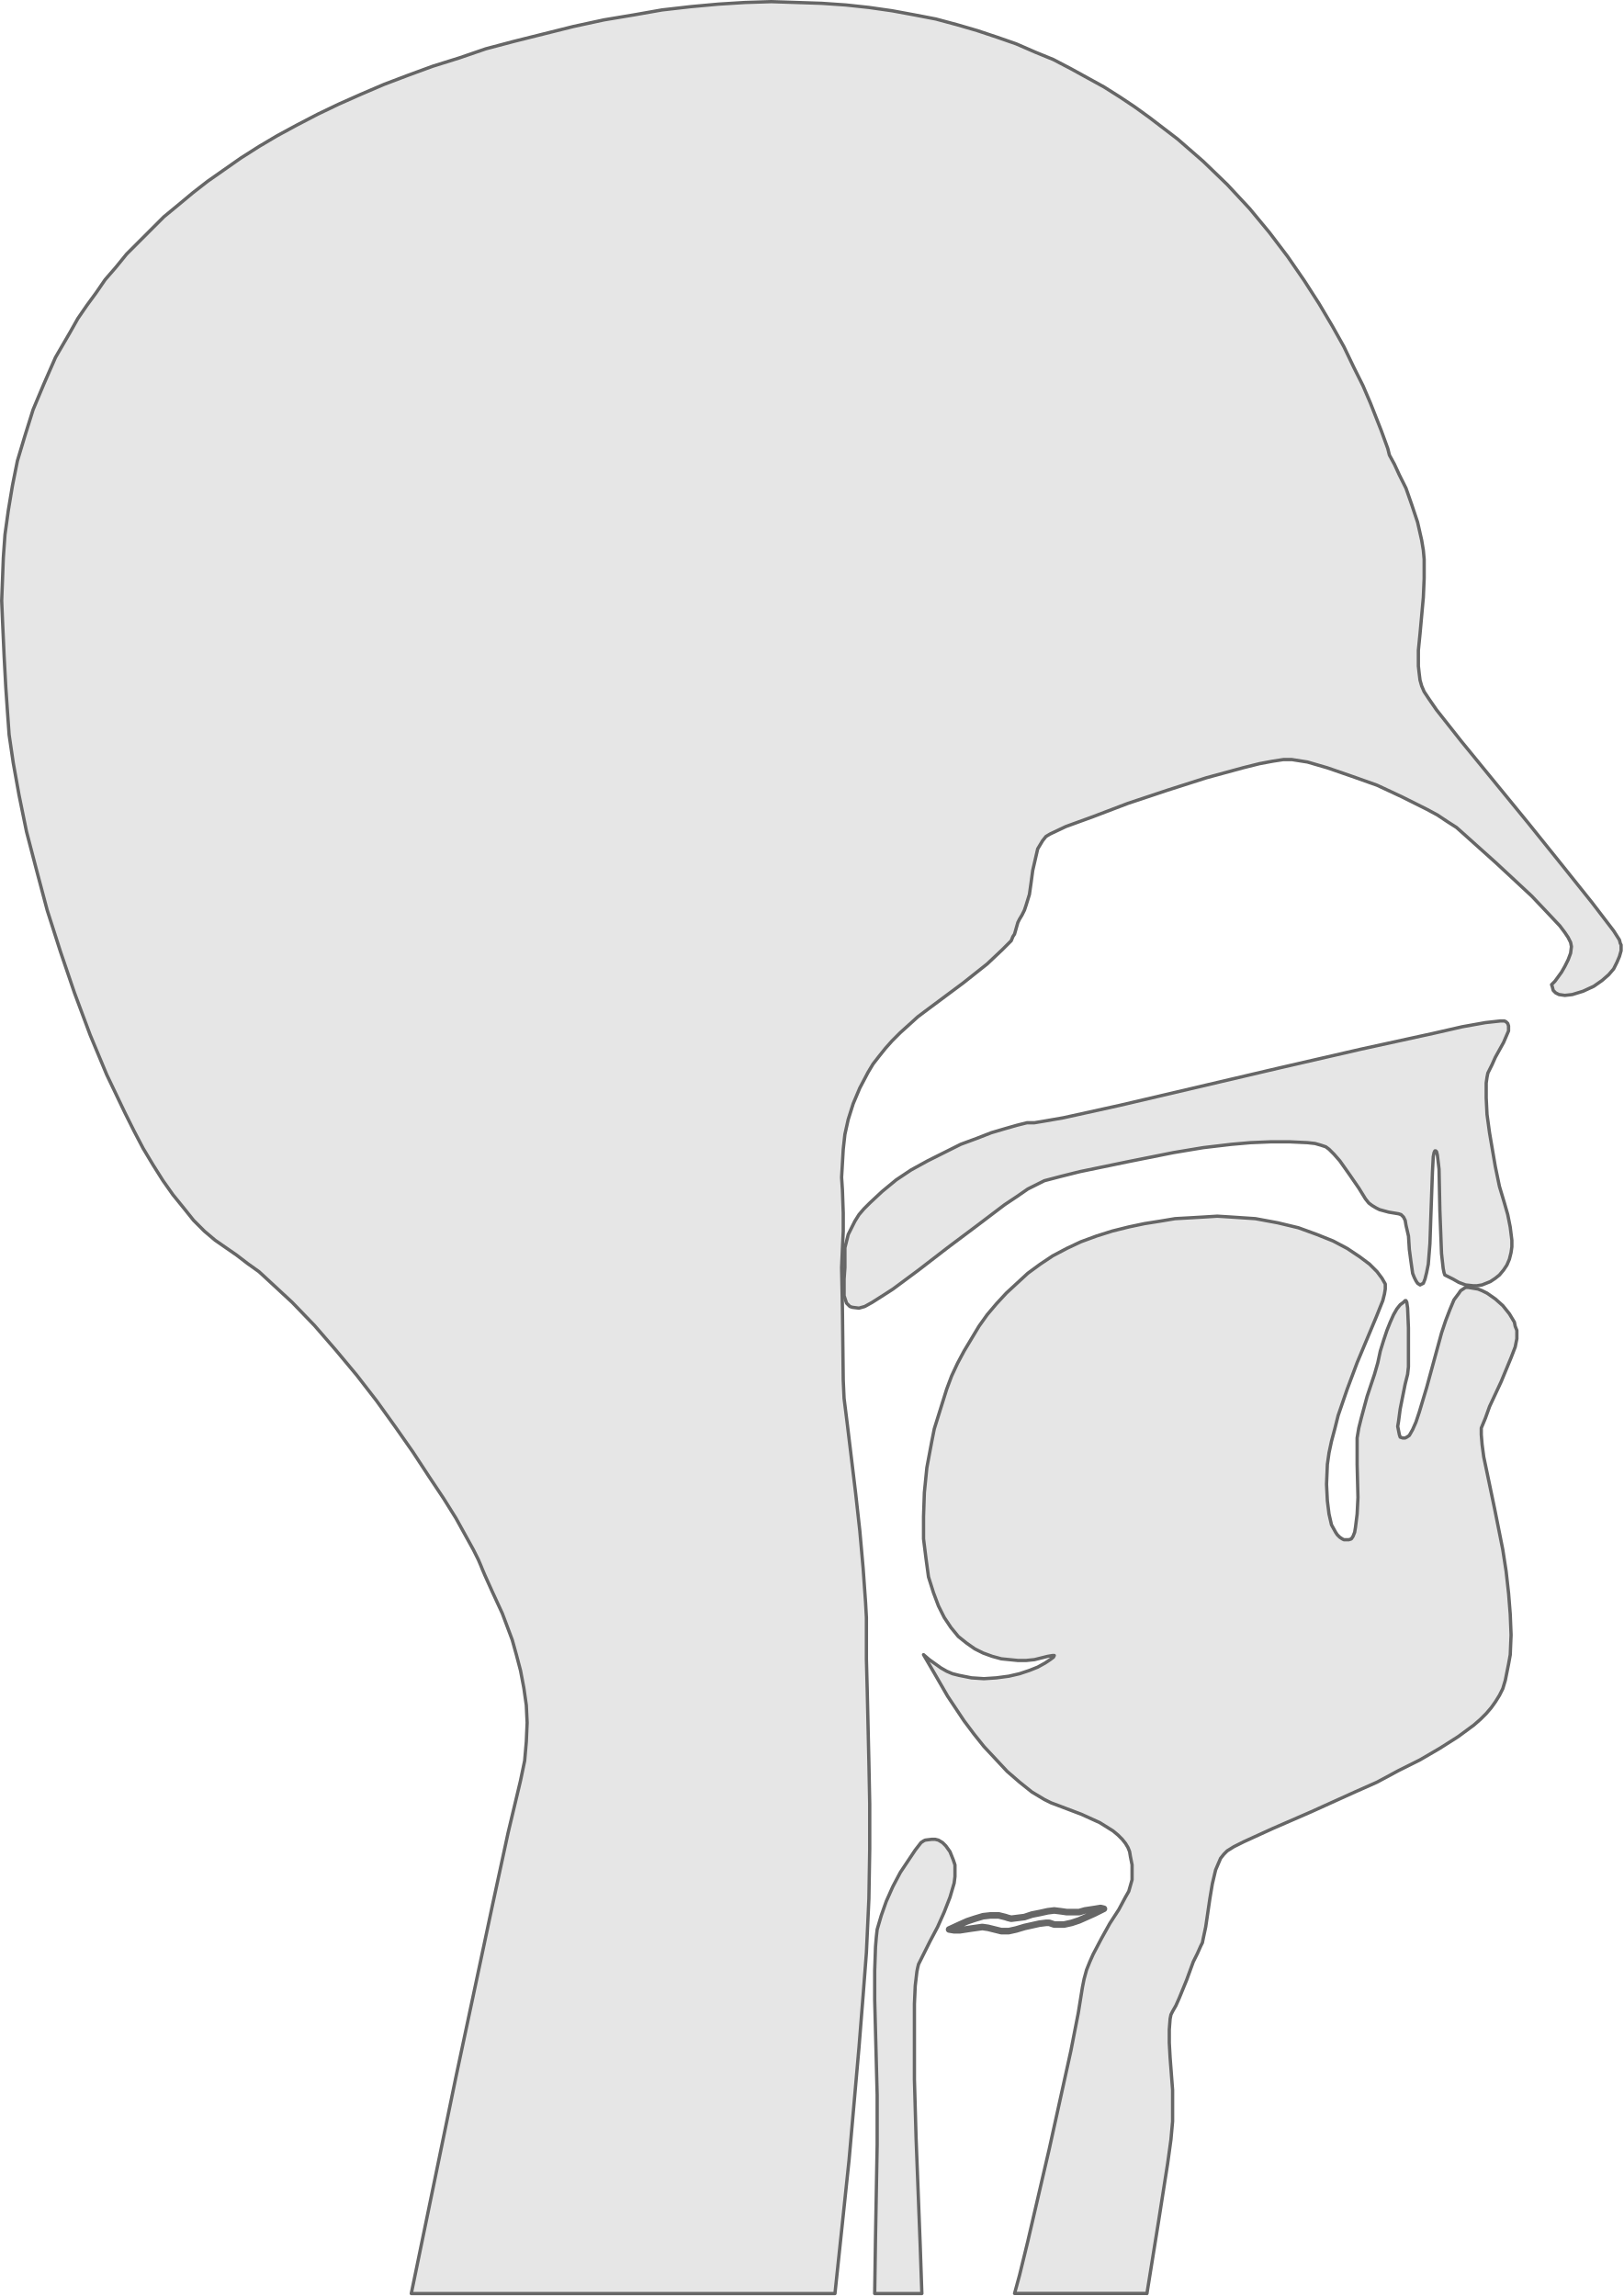
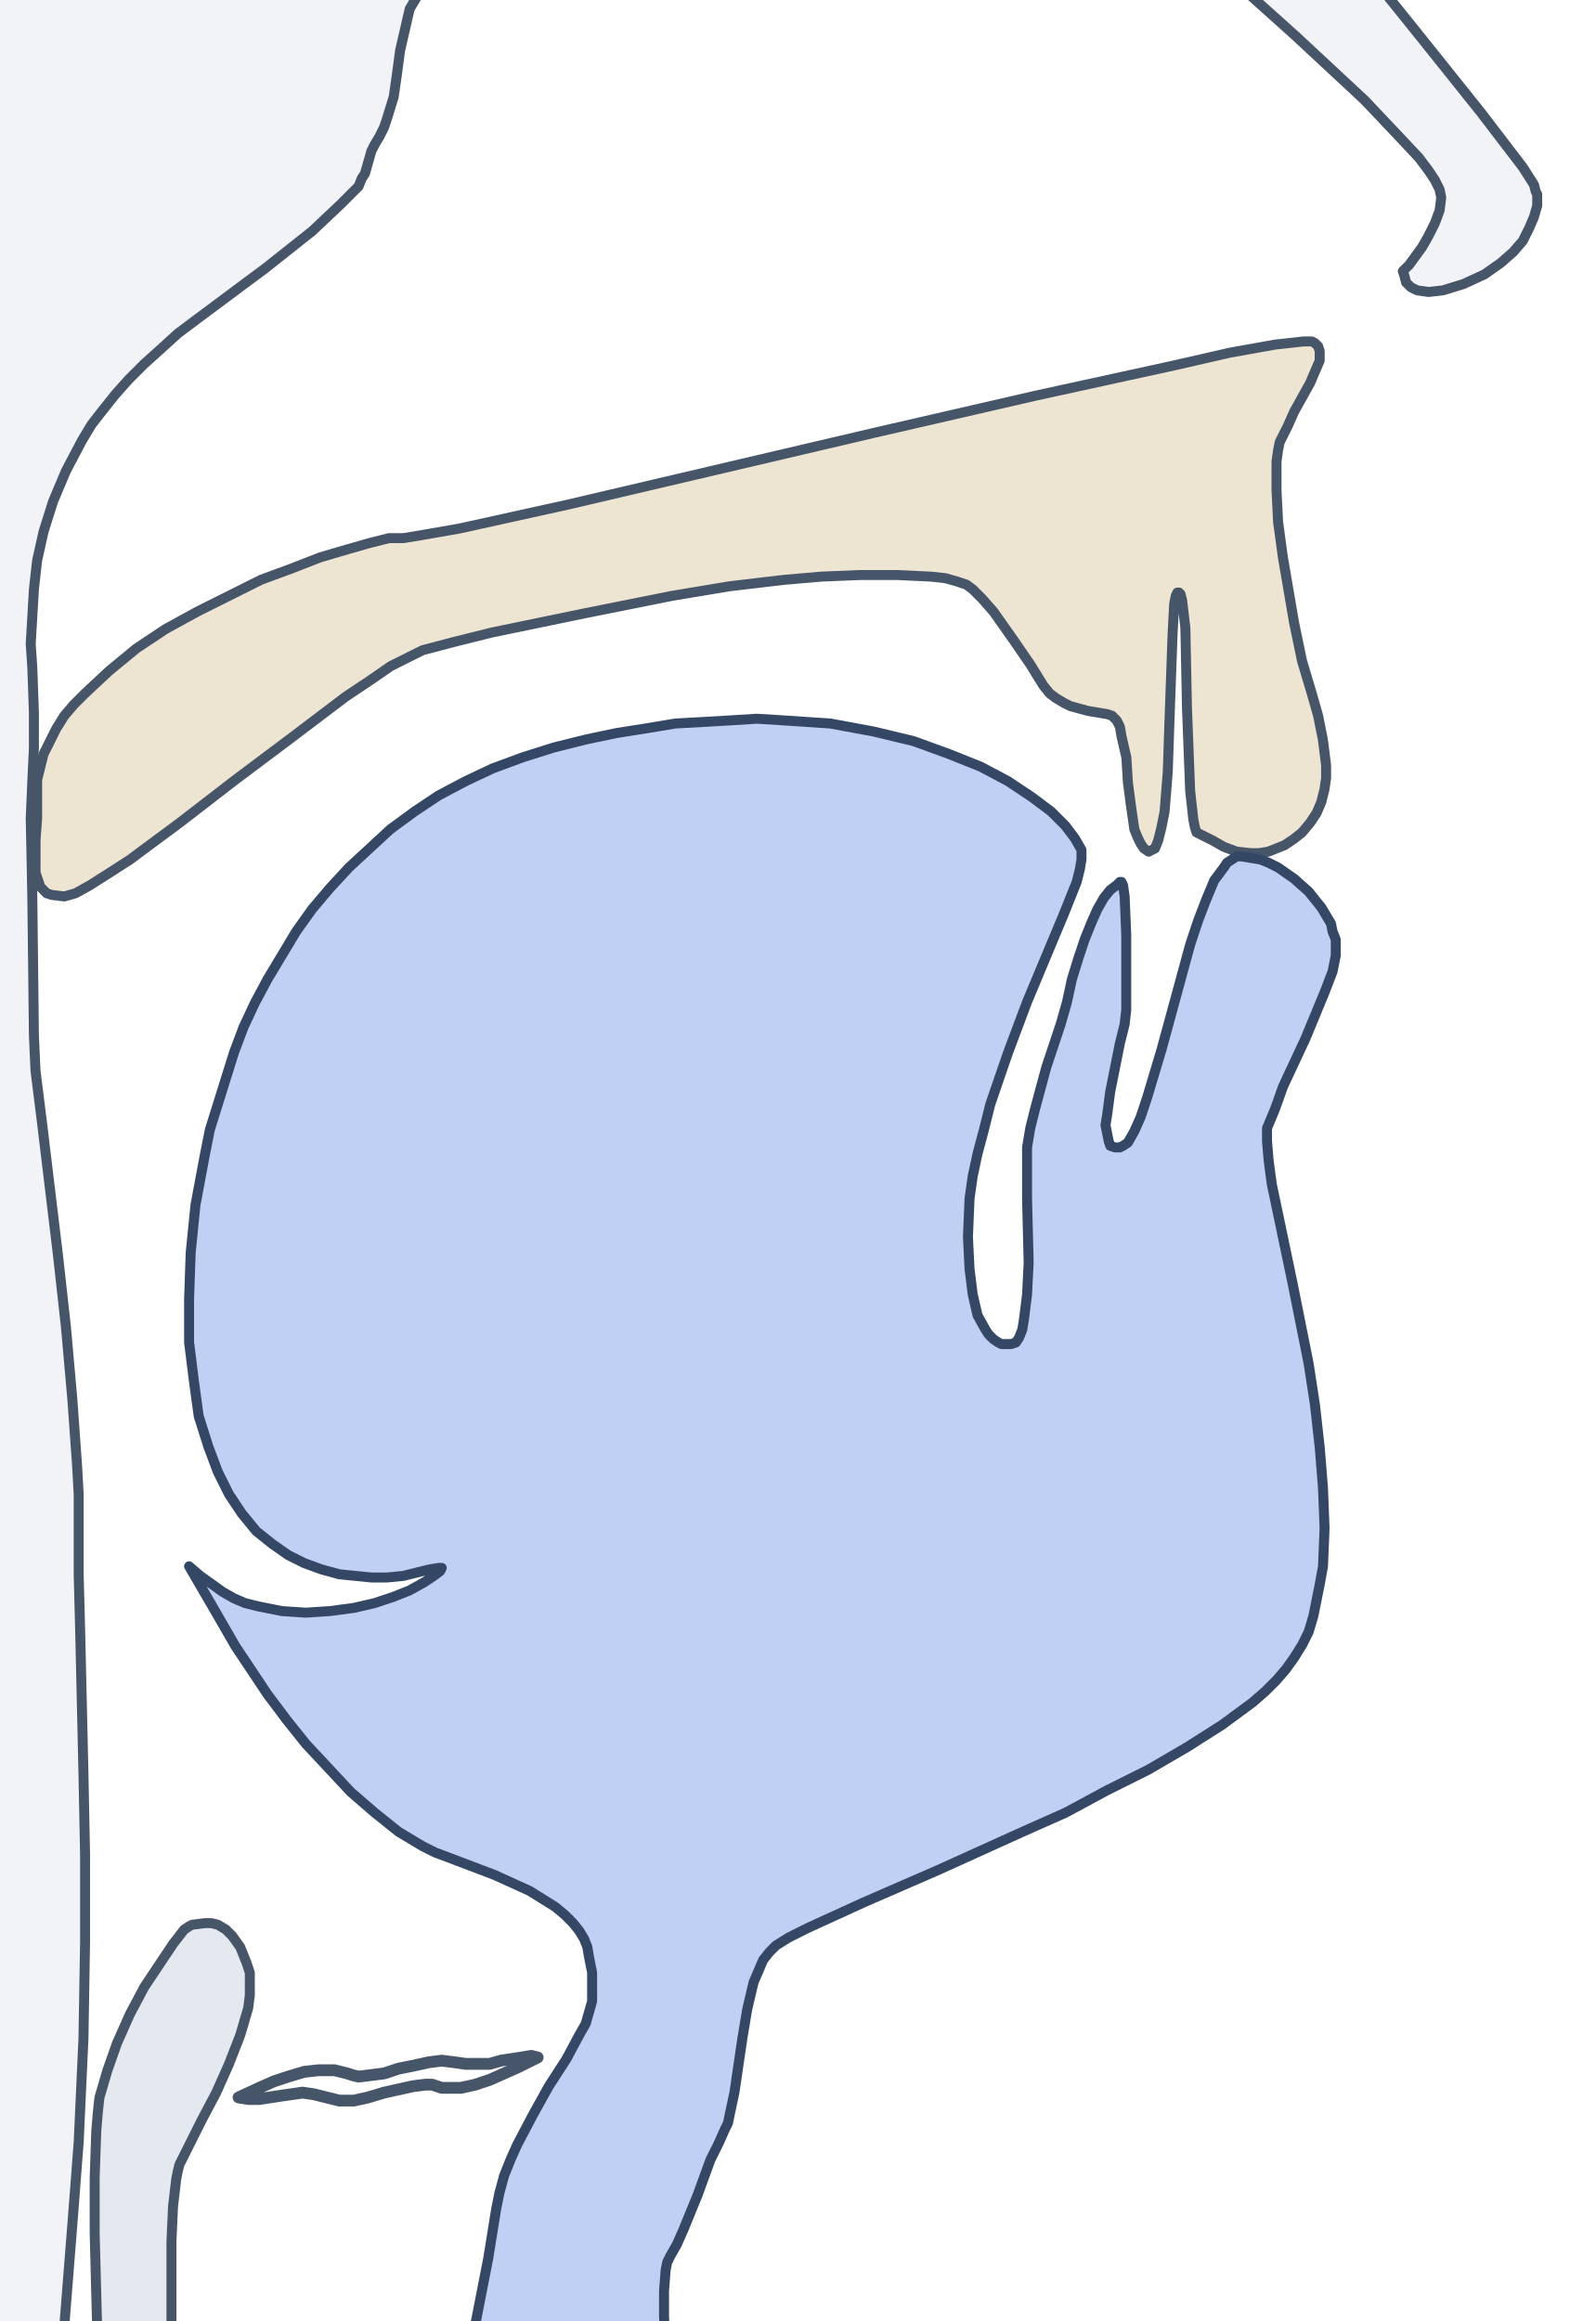
- <svg xmlns="http://www.w3.org/2000/svg" viewBox="0 0 173.038 244.74" id="svg2" height="244.74mm" width="173.038mm" version="1.0">
+ <svg xmlns="http://www.w3.org/2000/svg" viewBox="88 90 88 128" id="svg2" height="640" width="440" version="1.0">
  <defs id="defs4">
    <pattern y="0" x="0" height="6" width="6" patternUnits="userSpaceOnUse" id="WMFhbasepattern" />
  </defs>
-   <path id="path7" d="m 98.249,244.475 0,0 -0.176,-5.115 -0.441,-11.465 -0.177,-6.262 0,-5.644 0,-2.381 0.088,-1.94 0.176,-1.499 0.088,-0.441 0.088,-0.353 0,0 1.235,-2.469 0.794,-1.499 0.706,-1.587 0.618,-1.588 0.441,-1.499 0.088,-0.706 0,-0.618 0,-0.617 -0.176,-0.529 0,0 -0.353,-0.882 -0.441,-0.617 -0.353,-0.353 -0.441,-0.265 -0.353,-0.088 -0.353,0 -0.706,0.088 0,0 -0.176,0.088 -0.265,0.177 -0.617,0.794 -0.706,1.058 -0.882,1.323 -0.794,1.499 -0.706,1.587 -0.529,1.499 -0.441,1.499 0,0 -0.088,0.794 -0.088,1.058 -0.088,2.558 0,3.087 0.088,3.352 0.176,6.791 0,2.91 0,2.381 0,0 -0.176,9.878 -0.088,5.997 5.027,0 z" style="fill:#e6e6e6;fill-opacity:1;fill-rule:nonzero;stroke:#666666;stroke-width:0.353px;stroke-linecap:round;stroke-linejoin:round;stroke-miterlimit:4;stroke-dasharray:none;stroke-opacity:1" />
-   <path id="path9" d="m 88.988,244.475 0,0 1.499,-14.199 1.058,-11.994 0.441,-5.556 0.353,-4.586 0,0 0.264,-5.732 0.088,-5.292 0,-4.851 -0.088,-4.41 -0.176,-7.673 -0.088,-3.352 0,-2.91 0,0 0,-1.499 -0.088,-1.588 -0.264,-3.704 -0.353,-3.969 -0.441,-3.969 -0.882,-7.32 -0.353,-2.822 -0.088,-1.94 0,0 -0.088,-7.673 -0.088,-4.321 0.088,-2.029 0.088,-1.852 0,0 0,-0.97 0,-0.97 -0.088,-2.469 -0.088,-1.323 0.088,-1.499 0.088,-1.499 0.176,-1.587 0.353,-1.588 0.529,-1.676 0.706,-1.676 0.882,-1.676 0.529,-0.882 0.617,-0.794 0.706,-0.882 0.706,-0.794 0.882,-0.882 0.882,-0.794 0.97,-0.882 1.058,-0.794 0,0 3.792,-2.822 2.558,-2.029 1.588,-1.499 0.529,-0.529 0.441,-0.441 0.176,-0.441 0.176,-0.265 0.176,-0.617 0.176,-0.617 0.176,-0.353 0.265,-0.441 0,0 0.264,-0.529 0.176,-0.529 0.353,-1.147 0.176,-1.234 0.176,-1.323 0.265,-1.146 0.264,-1.147 0.264,-0.441 0.265,-0.441 0.353,-0.441 0.441,-0.265 0,0 1.676,-0.794 2.91,-1.058 3.704,-1.411 4.233,-1.411 4.145,-1.323 3.881,-1.058 1.764,-0.441 1.411,-0.265 1.147,-0.176 0.882,0 0,0 1.676,0.264 2.117,0.618 2.558,0.882 2.734,0.97 2.646,1.235 2.646,1.323 1.146,0.617 1.058,0.706 0.97,0.618 0.794,0.706 0,0 3.44,3.087 3.792,3.528 1.587,1.676 1.411,1.499 0.529,0.706 0.353,0.529 0.264,0.529 0.088,0.441 0,0 -0.088,0.706 -0.264,0.706 -0.353,0.706 -0.353,0.618 -0.706,0.97 -0.353,0.353 0,0 0.088,0.264 0.088,0.353 0.265,0.265 0.353,0.176 0.618,0.088 0.794,-0.088 1.146,-0.353 0,0 1.147,-0.529 0.882,-0.618 0.706,-0.617 0.529,-0.617 0.353,-0.706 0.264,-0.618 0.177,-0.618 0,-0.617 0,0 -0.088,-0.176 -0.088,-0.353 -0.617,-0.97 -2.293,-2.998 -3.175,-3.969 -3.616,-4.498 -7.144,-8.731 -2.646,-3.351 -0.794,-1.147 -0.529,-0.794 0,0 -0.264,-0.618 -0.176,-0.617 -0.088,-0.706 -0.088,-0.794 0,-1.676 0.176,-1.764 0.353,-3.881 0.088,-2.028 0,-2.029 0,0 -0.088,-0.97 -0.176,-1.058 -0.441,-1.94 -0.617,-1.852 -0.617,-1.764 -0.706,-1.411 -0.529,-1.147 -0.529,-0.97 0,0 -0.177,-0.706 -0.706,-1.94 -1.146,-2.91 -0.794,-1.852 -0.97,-1.94 -1.058,-2.205 -1.235,-2.205 -1.411,-2.381 -1.587,-2.469 -1.764,-2.558 -1.94,-2.558 -2.117,-2.558 -2.381,-2.558 -2.558,-2.469 -2.734,-2.381 -1.499,-1.147 -1.499,-1.147 -1.587,-1.147 -1.588,-1.058 -1.676,-1.058 -1.764,-0.97 -1.764,-0.97 -1.852,-0.97 -1.94,-0.794 L 108.303,4.674 106.274,3.969 104.157,3.263 102.041,2.646 99.748,2.028 97.455,1.587 95.074,1.147 92.604,0.794 90.135,0.529 87.577,0.353 84.931,0.265 82.197,0.176 79.375,0.265 76.553,0.441 73.643,0.706 70.556,1.058 l -2.999,0.529 -3.175,0.529 -3.263,0.706 0,0 -3.175,0.794 -3.175,0.794 -2.998,0.794 -2.822,0.97 -2.822,0.882 -2.646,0.97 -2.557,0.97 -2.469,1.058 -2.381,1.058 -2.205,1.058 -2.205,1.147 -2.117,1.147 -1.94,1.147 -1.94,1.235 -1.764,1.235 -1.764,1.235 -1.587,1.235 -1.587,1.323 -1.499,1.235 -1.323,1.323 -1.323,1.323 -1.323,1.323 -1.147,1.411 -1.147,1.323 -0.97,1.411 -0.97,1.323 -0.97,1.411 -0.794,1.411 -1.587,2.734 -1.235,2.822 -1.147,2.734 -0.882,2.822 -0.794,2.646 -0.529,2.646 -0.441,2.646 -0.353,2.558 -0.176,2.469 -0.088,2.293 -0.088,2.293 0.088,2.117 0.176,3.881 0.176,3.263 0.176,2.557 0,0 0.176,2.469 0.441,2.999 0.617,3.439 0.794,3.881 1.058,4.057 1.147,4.321 1.411,4.41 1.499,4.41 1.676,4.498 1.764,4.233 1.94,4.057 0.97,1.941 0.97,1.852 1.058,1.764 1.058,1.676 1.058,1.499 1.147,1.411 1.058,1.323 1.147,1.146 1.147,0.97 1.147,0.794 0,0 1.147,0.794 1.147,0.882 1.235,0.882 1.147,1.058 2.381,2.205 2.381,2.469 2.293,2.646 2.205,2.646 2.117,2.734 2.028,2.822 1.852,2.646 1.676,2.558 1.587,2.381 1.323,2.117 1.852,3.351 0.529,1.058 0.264,0.618 0,0 0.177,0.441 0.264,0.618 0.794,1.764 1.058,2.293 0.529,1.411 0.529,1.411 0.441,1.587 0.441,1.676 0.353,1.852 0.265,1.852 0.088,1.852 -0.088,2.028 -0.176,2.029 -0.441,2.117 0,0 -1.323,5.556 -1.676,7.761 -3.881,18.256 -4.763,23.107 45.156,0 z" style="fill:#e6e6e6;fill-opacity:1;fill-rule:nonzero;stroke:#666666;stroke-width:0.353px;stroke-linecap:round;stroke-linejoin:round;stroke-miterlimit:4;stroke-dasharray:none;stroke-opacity:1" />
-   <path id="path11" d="m 112.095,205.052 0,0 -0.265,-0.088 -0.353,0 -0.706,0.088 -0.794,0.177 -0.794,0.176 -0.882,0.265 -0.794,0.176 -0.794,0 -0.353,-0.088 -0.353,-0.088 0,0 -0.706,-0.176 -0.617,-0.088 -0.618,0.088 -0.618,0.088 -1.146,0.176 -0.618,0 -0.529,-0.088 0,0 1.146,-0.529 0.794,-0.353 0.794,-0.264 0.882,-0.265 0.794,-0.088 0.882,0 0.353,0.088 0.353,0.088 0,0 0.264,0.088 0.353,0.088 0.706,-0.088 0.706,-0.088 0.794,-0.264 0.882,-0.176 0.794,-0.176 0.706,-0.088 0.706,0.088 0,0 0.617,0.088 0.706,0 0.618,0 0.618,-0.177 1.146,-0.176 0.529,-0.088 0.353,0.088 0,0 -1.058,0.529 -1.587,0.706 -0.794,0.265 -0.794,0.176 -0.706,0 -0.353,0 -0.264,-0.088 0,0 z" style="fill:none;stroke:#666666;stroke-width:0.706px;stroke-linecap:round;stroke-linejoin:round;stroke-miterlimit:4;stroke-dasharray:none;stroke-opacity:1" />
-   <path id="path13" d="m 151.342,136.966 0,0 0.176,-0.088 0.176,-0.088 0.176,-0.441 0.176,-0.706 0.176,-0.882 0.176,-2.205 0.088,-2.646 0.177,-4.939 0.088,-1.676 0.088,-0.441 0.088,-0.176 0,0 0.088,0 0.088,0.088 0.088,0.353 0.177,1.499 0.088,4.41 0.176,4.586 0.176,1.587 0.088,0.441 0.088,0.264 0,0 0.882,0.441 0.618,0.353 0.706,0.264 0.794,0.088 0.441,0 0.529,-0.088 0.441,-0.176 0.441,-0.177 0.529,-0.353 0.441,-0.353 0,0 0.441,-0.529 0.353,-0.529 0.265,-0.617 0.176,-0.706 0.088,-0.617 0,-0.706 -0.177,-1.411 -0.264,-1.323 -0.353,-1.235 -0.529,-1.764 0,0 -0.441,-2.117 -0.618,-3.616 -0.265,-1.94 -0.088,-1.764 0,-1.588 0.088,-0.617 0.088,-0.441 0,0 0.441,-0.882 0.353,-0.794 0.882,-1.587 0.265,-0.618 0.265,-0.617 0,-0.529 -0.088,-0.265 -0.176,-0.176 0,0 -0.176,-0.088 -0.441,0 -1.587,0.176 -2.469,0.441 -3.087,0.706 -7.673,1.676 -8.819,2.029 -16.933,3.969 -5.997,1.323 -2.028,0.353 -1.058,0.176 0,0 -0.794,0 -1.058,0.265 -1.234,0.353 -1.499,0.441 -1.587,0.618 -1.676,0.618 -1.764,0.882 -1.764,0.882 -1.764,0.97 -1.587,1.058 -1.499,1.235 -1.323,1.235 -0.618,0.617 -0.529,0.618 -0.441,0.706 -0.353,0.706 -0.353,0.706 -0.176,0.706 -0.177,0.706 0,0.794 0,0 0,1.323 -0.088,1.235 0,0.97 0,0.794 0.176,0.529 0.088,0.265 0.176,0.176 0.177,0.177 0.264,0.088 0.706,0.088 0,0 0.617,-0.176 0.794,-0.441 0.97,-0.617 1.235,-0.794 2.734,-2.028 3.087,-2.381 3.175,-2.381 2.911,-2.205 1.323,-0.882 1.147,-0.794 1.058,-0.529 0.706,-0.353 0,0 1.676,-0.441 2.117,-0.529 5.116,-1.058 4.851,-0.97 3.175,-0.529 0,0 2.999,-0.353 2.029,-0.177 2.117,-0.088 2.117,0 1.852,0.088 0.794,0.088 0.618,0.176 0.529,0.176 0.353,0.264 0,0 0.529,0.529 0.618,0.706 1.058,1.499 0.97,1.411 0.706,1.146 0,0 0.353,0.441 0.353,0.264 0.441,0.265 0.353,0.176 0.97,0.264 1.058,0.177 0,0 0.264,0.088 0.265,0.265 0.176,0.353 0.088,0.529 0.264,1.147 0.088,1.411 0.176,1.323 0.177,1.235 0.176,0.441 0.177,0.353 0.176,0.265 0.265,0.176 0,0 z" style="fill:#e6e6e6;fill-opacity:1;fill-rule:nonzero;stroke:#666666;stroke-width:0.353px;stroke-linecap:round;stroke-linejoin:round;stroke-miterlimit:4;stroke-dasharray:none;stroke-opacity:1" />
-   <path id="path15" d="m 122.237,244.475 0,0 1.235,-7.673 0.97,-6.173 0.353,-2.558 0.176,-1.94 0,0 0,-1.587 0,-1.764 -0.264,-3.439 -0.088,-1.588 0,-1.411 0.088,-1.146 0.088,-0.441 0.176,-0.353 0,0 0.353,-0.618 0.353,-0.794 0.794,-1.941 0.706,-1.94 0.441,-0.882 0.353,-0.794 0,0 0.176,-0.353 0.088,-0.441 0.264,-1.235 0.441,-2.998 0.264,-1.588 0.353,-1.499 0.265,-0.618 0.265,-0.617 0.353,-0.441 0.353,-0.353 0,0 0.706,-0.441 1.058,-0.529 3.087,-1.411 4.057,-1.764 4.674,-2.117 2.381,-1.058 2.293,-1.235 2.293,-1.146 2.117,-1.235 1.94,-1.234 1.676,-1.235 0.706,-0.617 0.618,-0.617 0.529,-0.618 0.441,-0.618 0,0 0.441,-0.706 0.353,-0.706 0.265,-0.882 0.176,-0.882 0.177,-0.882 0.176,-0.97 0.088,-2.117 -0.088,-2.205 -0.176,-2.205 -0.265,-2.381 -0.353,-2.293 -0.882,-4.409 -0.794,-3.793 -0.353,-1.676 -0.176,-1.323 -0.088,-1.058 0,-0.706 0,0 0.441,-1.058 0.441,-1.235 1.235,-2.646 1.058,-2.558 0.441,-1.146 0.176,-0.882 0,0 0,-0.441 0,-0.441 -0.176,-0.441 -0.088,-0.441 -0.529,-0.882 -0.706,-0.882 -0.794,-0.706 -0.882,-0.617 -0.529,-0.265 -0.441,-0.176 -0.529,-0.088 -0.529,-0.088 0,0 -0.264,0 -0.265,0.176 -0.265,0.176 -0.176,0.265 -0.529,0.706 -0.441,1.058 -0.441,1.146 -0.441,1.323 -0.794,2.91 -0.794,2.91 -0.794,2.646 -0.353,1.058 -0.353,0.794 -0.353,0.618 -0.265,0.176 -0.176,0.088 0,0 -0.264,0 -0.265,-0.088 -0.088,-0.264 -0.088,-0.441 -0.088,-0.441 0.088,-0.529 0.176,-1.323 0.529,-2.646 0.264,-1.058 0.088,-0.794 0,0 0,-4.145 -0.088,-2.117 -0.088,-0.617 -0.088,-0.176 -0.088,0 0,0 -0.176,0.176 -0.353,0.264 -0.353,0.441 -0.353,0.617 -0.353,0.794 -0.353,0.882 -0.353,1.058 -0.353,1.146 0,0 -0.265,1.235 -0.353,1.234 -0.794,2.381 -0.618,2.293 -0.264,1.058 -0.176,1.058 0,0 0,1.235 0,1.587 0.088,3.528 -0.088,1.764 -0.176,1.411 -0.088,0.529 -0.176,0.441 -0.177,0.265 -0.264,0.088 0,0 -0.264,0 -0.265,0 -0.176,-0.088 -0.264,-0.176 -0.265,-0.264 -0.176,-0.265 -0.441,-0.794 -0.264,-1.147 -0.176,-1.411 -0.088,-1.764 0.088,-2.117 0,0 0.176,-1.235 0.264,-1.235 0.353,-1.323 0.353,-1.411 0.97,-2.822 1.058,-2.822 2.029,-4.851 0.706,-1.764 0.176,-0.706 0.088,-0.529 0,0 0,-0.264 0,-0.265 -0.353,-0.618 -0.529,-0.706 -0.794,-0.794 -1.058,-0.794 -1.323,-0.882 -1.499,-0.794 -1.764,-0.706 -1.941,-0.706 -2.205,-0.529 -2.381,-0.441 -1.323,-0.088 -1.323,-0.088 -1.411,-0.088 -1.411,0.088 -1.499,0.088 -1.587,0.088 -1.587,0.265 -1.676,0.265 -1.676,0.353 -1.764,0.441 0,0 -1.676,0.529 -1.676,0.617 -1.499,0.706 -1.499,0.794 -1.323,0.882 -1.323,0.97 -1.147,1.058 -1.146,1.058 -1.058,1.146 -0.97,1.146 -0.882,1.235 -0.794,1.323 -0.794,1.323 -0.706,1.323 -0.617,1.323 -0.529,1.411 -0.441,1.411 -0.441,1.411 -0.441,1.411 -0.264,1.323 -0.529,2.822 -0.265,2.646 -0.088,2.558 0,2.381 0.265,2.117 0.264,1.94 0,0 0.529,1.676 0.529,1.411 0.617,1.235 0.706,1.058 0.794,0.97 0.882,0.706 0.882,0.617 0.882,0.441 0.97,0.353 0.97,0.264 0.882,0.088 0.882,0.088 0.882,0 0.882,-0.088 0.706,-0.176 0.706,-0.176 0,0 0.529,-0.088 0.176,0 0,0 -0.088,0.177 -0.353,0.264 -0.529,0.353 -0.794,0.441 -0.882,0.353 -1.058,0.353 -1.146,0.264 -1.323,0.176 -1.323,0.088 -1.323,-0.088 -1.323,-0.265 -0.706,-0.176 -0.618,-0.265 -0.618,-0.353 -0.617,-0.441 -0.617,-0.441 -0.618,-0.529 0,0 1.235,2.117 1.323,2.293 1.764,2.646 1.058,1.411 1.058,1.323 1.235,1.323 1.234,1.323 1.323,1.147 1.323,1.058 1.323,0.794 0.706,0.353 0.706,0.264 0,0 2.558,0.97 1.94,0.882 0.706,0.441 0.706,0.441 0.529,0.441 0.441,0.441 0.353,0.441 0.265,0.441 0.176,0.441 0.088,0.529 0.176,0.882 0,1.058 0,0 0,0.529 -0.176,0.618 -0.176,0.617 -0.353,0.617 -0.706,1.323 -0.97,1.499 -0.882,1.588 -0.882,1.676 -0.353,0.794 -0.353,0.882 -0.264,0.97 -0.176,0.882 0,0 -0.441,2.734 -0.794,4.057 -2.293,10.407 -2.293,9.878 -0.882,3.616 -0.529,1.94 14.111,0 z" style="fill:#e6e6e6;fill-opacity:1;fill-rule:nonzero;stroke:#666666;stroke-width:0.353px;stroke-linecap:round;stroke-linejoin:round;stroke-miterlimit:4;stroke-dasharray:none;stroke-opacity:1" />
+   <path id="path7" d="m 98.249,244.475 0,0 -0.176,-5.115 -0.441,-11.465 -0.177,-6.262 0,-5.644 0,-2.381 0.088,-1.94 0.176,-1.499 0.088,-0.441 0.088,-0.353 0,0 1.235,-2.469 0.794,-1.499 0.706,-1.587 0.618,-1.588 0.441,-1.499 0.088,-0.706 0,-0.618 0,-0.617 -0.176,-0.529 0,0 -0.353,-0.882 -0.441,-0.617 -0.353,-0.353 -0.441,-0.265 -0.353,-0.088 -0.353,0 -0.706,0.088 0,0 -0.176,0.088 -0.265,0.177 -0.617,0.794 -0.706,1.058 -0.882,1.323 -0.794,1.499 -0.706,1.587 -0.529,1.499 -0.441,1.499 0,0 -0.088,0.794 -0.088,1.058 -0.088,2.558 0,3.087 0.088,3.352 0.176,6.791 0,2.91 0,2.381 0,0 -0.176,9.878 -0.088,5.997 5.027,0 z" style="fill:#e4e9ef;fill-opacity:1;fill-rule:nonzero;stroke:#475569;stroke-width:0.55;stroke-linecap:round;stroke-linejoin:round;stroke-miterlimit:4;stroke-dasharray:none;stroke-opacity:1" />
+   <path id="path9" d="m 88.988,244.475 0,0 1.499,-14.199 1.058,-11.994 0.441,-5.556 0.353,-4.586 0,0 0.264,-5.732 0.088,-5.292 0,-4.851 -0.088,-4.41 -0.176,-7.673 -0.088,-3.352 0,-2.91 0,0 0,-1.499 -0.088,-1.588 -0.264,-3.704 -0.353,-3.969 -0.441,-3.969 -0.882,-7.32 -0.353,-2.822 -0.088,-1.94 0,0 -0.088,-7.673 -0.088,-4.321 0.088,-2.029 0.088,-1.852 0,0 0,-0.97 0,-0.97 -0.088,-2.469 -0.088,-1.323 0.088,-1.499 0.088,-1.499 0.176,-1.587 0.353,-1.588 0.529,-1.676 0.706,-1.676 0.882,-1.676 0.529,-0.882 0.617,-0.794 0.706,-0.882 0.706,-0.794 0.882,-0.882 0.882,-0.794 0.97,-0.882 1.058,-0.794 0,0 3.792,-2.822 2.558,-2.029 1.588,-1.499 0.529,-0.529 0.441,-0.441 0.176,-0.441 0.176,-0.265 0.176,-0.617 0.176,-0.617 0.176,-0.353 0.265,-0.441 0,0 0.264,-0.529 0.176,-0.529 0.353,-1.147 0.176,-1.234 0.176,-1.323 0.265,-1.146 0.264,-1.147 0.264,-0.441 0.265,-0.441 0.353,-0.441 0.441,-0.265 0,0 1.676,-0.794 2.91,-1.058 3.704,-1.411 4.233,-1.411 4.145,-1.323 3.881,-1.058 1.764,-0.441 1.411,-0.265 1.147,-0.176 0.882,0 0,0 1.676,0.264 2.117,0.618 2.558,0.882 2.734,0.97 2.646,1.235 2.646,1.323 1.146,0.617 1.058,0.706 0.97,0.618 0.794,0.706 0,0 3.44,3.087 3.792,3.528 1.587,1.676 1.411,1.499 0.529,0.706 0.353,0.529 0.264,0.529 0.088,0.441 0,0 -0.088,0.706 -0.264,0.706 -0.353,0.706 -0.353,0.618 -0.706,0.97 -0.353,0.353 0,0 0.088,0.264 0.088,0.353 0.265,0.265 0.353,0.176 0.618,0.088 0.794,-0.088 1.146,-0.353 0,0 1.147,-0.529 0.882,-0.618 0.706,-0.617 0.529,-0.617 0.353,-0.706 0.264,-0.618 0.177,-0.618 0,-0.617 0,0 -0.088,-0.176 -0.088,-0.353 -0.617,-0.97 -2.293,-2.998 -3.175,-3.969 -3.616,-4.498 -7.144,-8.731 -2.646,-3.351 -0.794,-1.147 -0.529,-0.794 0,0 -0.264,-0.618 -0.176,-0.617 -0.088,-0.706 -0.088,-0.794 0,-1.676 0.176,-1.764 0.353,-3.881 0.088,-2.028 0,-2.029 0,0 -0.088,-0.97 -0.176,-1.058 -0.441,-1.94 -0.617,-1.852 -0.617,-1.764 -0.706,-1.411 -0.529,-1.147 -0.529,-0.97 0,0 -0.177,-0.706 -0.706,-1.94 -1.146,-2.91 -0.794,-1.852 -0.97,-1.94 -1.058,-2.205 -1.235,-2.205 -1.411,-2.381 -1.587,-2.469 -1.764,-2.558 -1.94,-2.558 -2.117,-2.558 -2.381,-2.558 -2.558,-2.469 -2.734,-2.381 -1.499,-1.147 -1.499,-1.147 -1.587,-1.147 -1.588,-1.058 -1.676,-1.058 -1.764,-0.97 -1.764,-0.97 -1.852,-0.97 -1.94,-0.794 L 108.303,4.674 106.274,3.969 104.157,3.263 102.041,2.646 99.748,2.028 97.455,1.587 95.074,1.147 92.604,0.794 90.135,0.529 87.577,0.353 84.931,0.265 82.197,0.176 79.375,0.265 76.553,0.441 73.643,0.706 70.556,1.058 l -2.999,0.529 -3.175,0.529 -3.263,0.706 0,0 -3.175,0.794 -3.175,0.794 -2.998,0.794 -2.822,0.97 -2.822,0.882 -2.646,0.97 -2.557,0.97 -2.469,1.058 -2.381,1.058 -2.205,1.058 -2.205,1.147 -2.117,1.147 -1.94,1.147 -1.94,1.235 -1.764,1.235 -1.764,1.235 -1.587,1.235 -1.587,1.323 -1.499,1.235 -1.323,1.323 -1.323,1.323 -1.323,1.323 -1.147,1.411 -1.147,1.323 -0.97,1.411 -0.97,1.323 -0.97,1.411 -0.794,1.411 -1.587,2.734 -1.235,2.822 -1.147,2.734 -0.882,2.822 -0.794,2.646 -0.529,2.646 -0.441,2.646 -0.353,2.558 -0.176,2.469 -0.088,2.293 -0.088,2.293 0.088,2.117 0.176,3.881 0.176,3.263 0.176,2.557 0,0 0.176,2.469 0.441,2.999 0.617,3.439 0.794,3.881 1.058,4.057 1.147,4.321 1.411,4.41 1.499,4.41 1.676,4.498 1.764,4.233 1.94,4.057 0.97,1.941 0.97,1.852 1.058,1.764 1.058,1.676 1.058,1.499 1.147,1.411 1.058,1.323 1.147,1.146 1.147,0.97 1.147,0.794 0,0 1.147,0.794 1.147,0.882 1.235,0.882 1.147,1.058 2.381,2.205 2.381,2.469 2.293,2.646 2.205,2.646 2.117,2.734 2.028,2.822 1.852,2.646 1.676,2.558 1.587,2.381 1.323,2.117 1.852,3.351 0.529,1.058 0.264,0.618 0,0 0.177,0.441 0.264,0.618 0.794,1.764 1.058,2.293 0.529,1.411 0.529,1.411 0.441,1.587 0.441,1.676 0.353,1.852 0.265,1.852 0.088,1.852 -0.088,2.028 -0.176,2.029 -0.441,2.117 0,0 -1.323,5.556 -1.676,7.761 -3.881,18.256 -4.763,23.107 45.156,0 z" style="fill:#f1f3f6;fill-opacity:1;fill-rule:nonzero;stroke:#475569;stroke-width:0.55;stroke-linecap:round;stroke-linejoin:round;stroke-miterlimit:4;stroke-dasharray:none;stroke-opacity:1" />
+   <path id="path11" d="m 112.095,205.052 0,0 -0.265,-0.088 -0.353,0 -0.706,0.088 -0.794,0.177 -0.794,0.176 -0.882,0.265 -0.794,0.176 -0.794,0 -0.353,-0.088 -0.353,-0.088 0,0 -0.706,-0.176 -0.617,-0.088 -0.618,0.088 -0.618,0.088 -1.146,0.176 -0.618,0 -0.529,-0.088 0,0 1.146,-0.529 0.794,-0.353 0.794,-0.264 0.882,-0.265 0.794,-0.088 0.882,0 0.353,0.088 0.353,0.088 0,0 0.264,0.088 0.353,0.088 0.706,-0.088 0.706,-0.088 0.794,-0.264 0.882,-0.176 0.794,-0.176 0.706,-0.088 0.706,0.088 0,0 0.617,0.088 0.706,0 0.618,0 0.618,-0.177 1.146,-0.176 0.529,-0.088 0.353,0.088 0,0 -1.058,0.529 -1.587,0.706 -0.794,0.265 -0.794,0.176 -0.706,0 -0.353,0 -0.264,-0.088 0,0 z" style="fill:none;stroke:#475569;stroke-width:0.65;stroke-linecap:round;stroke-linejoin:round;stroke-miterlimit:4;stroke-dasharray:none;stroke-opacity:1" />
+   <path id="path13" d="m 151.342,136.966 0,0 0.176,-0.088 0.176,-0.088 0.176,-0.441 0.176,-0.706 0.176,-0.882 0.176,-2.205 0.088,-2.646 0.177,-4.939 0.088,-1.676 0.088,-0.441 0.088,-0.176 0,0 0.088,0 0.088,0.088 0.088,0.353 0.177,1.499 0.088,4.41 0.176,4.586 0.176,1.587 0.088,0.441 0.088,0.264 0,0 0.882,0.441 0.618,0.353 0.706,0.264 0.794,0.088 0.441,0 0.529,-0.088 0.441,-0.176 0.441,-0.177 0.529,-0.353 0.441,-0.353 0,0 0.441,-0.529 0.353,-0.529 0.265,-0.617 0.176,-0.706 0.088,-0.617 0,-0.706 -0.177,-1.411 -0.264,-1.323 -0.353,-1.235 -0.529,-1.764 0,0 -0.441,-2.117 -0.618,-3.616 -0.265,-1.94 -0.088,-1.764 0,-1.588 0.088,-0.617 0.088,-0.441 0,0 0.441,-0.882 0.353,-0.794 0.882,-1.587 0.265,-0.618 0.265,-0.617 0,-0.529 -0.088,-0.265 -0.176,-0.176 0,0 -0.176,-0.088 -0.441,0 -1.587,0.176 -2.469,0.441 -3.087,0.706 -7.673,1.676 -8.819,2.029 -16.933,3.969 -5.997,1.323 -2.028,0.353 -1.058,0.176 0,0 -0.794,0 -1.058,0.265 -1.234,0.353 -1.499,0.441 -1.587,0.618 -1.676,0.618 -1.764,0.882 -1.764,0.882 -1.764,0.97 -1.587,1.058 -1.499,1.235 -1.323,1.235 -0.618,0.617 -0.529,0.618 -0.441,0.706 -0.353,0.706 -0.353,0.706 -0.176,0.706 -0.177,0.706 0,0.794 0,0 0,1.323 -0.088,1.235 0,0.97 0,0.794 0.176,0.529 0.088,0.265 0.176,0.176 0.177,0.177 0.264,0.088 0.706,0.088 0,0 0.617,-0.176 0.794,-0.441 0.97,-0.617 1.235,-0.794 2.734,-2.028 3.087,-2.381 3.175,-2.381 2.911,-2.205 1.323,-0.882 1.147,-0.794 1.058,-0.529 0.706,-0.353 0,0 1.676,-0.441 2.117,-0.529 5.116,-1.058 4.851,-0.97 3.175,-0.529 0,0 2.999,-0.353 2.029,-0.177 2.117,-0.088 2.117,0 1.852,0.088 0.794,0.088 0.618,0.176 0.529,0.176 0.353,0.264 0,0 0.529,0.529 0.618,0.706 1.058,1.499 0.97,1.411 0.706,1.146 0,0 0.353,0.441 0.353,0.264 0.441,0.265 0.353,0.176 0.97,0.264 1.058,0.177 0,0 0.264,0.088 0.265,0.265 0.176,0.353 0.088,0.529 0.264,1.147 0.088,1.411 0.176,1.323 0.177,1.235 0.176,0.441 0.177,0.353 0.176,0.265 0.265,0.176 0,0 z" style="fill:#eee4d2;fill-opacity:1;fill-rule:nonzero;stroke:#475569;stroke-width:0.55;stroke-linecap:round;stroke-linejoin:round;stroke-miterlimit:4;stroke-dasharray:none;stroke-opacity:1" />
+   <path id="path15" d="m 122.237,244.475 0,0 1.235,-7.673 0.97,-6.173 0.353,-2.558 0.176,-1.94 0,0 0,-1.587 0,-1.764 -0.264,-3.439 -0.088,-1.588 0,-1.411 0.088,-1.146 0.088,-0.441 0.176,-0.353 0,0 0.353,-0.618 0.353,-0.794 0.794,-1.941 0.706,-1.94 0.441,-0.882 0.353,-0.794 0,0 0.176,-0.353 0.088,-0.441 0.264,-1.235 0.441,-2.998 0.264,-1.588 0.353,-1.499 0.265,-0.618 0.265,-0.617 0.353,-0.441 0.353,-0.353 0,0 0.706,-0.441 1.058,-0.529 3.087,-1.411 4.057,-1.764 4.674,-2.117 2.381,-1.058 2.293,-1.235 2.293,-1.146 2.117,-1.235 1.94,-1.234 1.676,-1.235 0.706,-0.617 0.618,-0.617 0.529,-0.618 0.441,-0.618 0,0 0.441,-0.706 0.353,-0.706 0.265,-0.882 0.176,-0.882 0.177,-0.882 0.176,-0.97 0.088,-2.117 -0.088,-2.205 -0.176,-2.205 -0.265,-2.381 -0.353,-2.293 -0.882,-4.409 -0.794,-3.793 -0.353,-1.676 -0.176,-1.323 -0.088,-1.058 0,-0.706 0,0 0.441,-1.058 0.441,-1.235 1.235,-2.646 1.058,-2.558 0.441,-1.146 0.176,-0.882 0,0 0,-0.441 0,-0.441 -0.176,-0.441 -0.088,-0.441 -0.529,-0.882 -0.706,-0.882 -0.794,-0.706 -0.882,-0.617 -0.529,-0.265 -0.441,-0.176 -0.529,-0.088 -0.529,-0.088 0,0 -0.264,0 -0.265,0.176 -0.265,0.176 -0.176,0.265 -0.529,0.706 -0.441,1.058 -0.441,1.146 -0.441,1.323 -0.794,2.91 -0.794,2.91 -0.794,2.646 -0.353,1.058 -0.353,0.794 -0.353,0.618 -0.265,0.176 -0.176,0.088 0,0 -0.264,0 -0.265,-0.088 -0.088,-0.264 -0.088,-0.441 -0.088,-0.441 0.088,-0.529 0.176,-1.323 0.529,-2.646 0.264,-1.058 0.088,-0.794 0,0 0,-4.145 -0.088,-2.117 -0.088,-0.617 -0.088,-0.176 -0.088,0 0,0 -0.176,0.176 -0.353,0.264 -0.353,0.441 -0.353,0.617 -0.353,0.794 -0.353,0.882 -0.353,1.058 -0.353,1.146 0,0 -0.265,1.235 -0.353,1.234 -0.794,2.381 -0.618,2.293 -0.264,1.058 -0.176,1.058 0,0 0,1.235 0,1.587 0.088,3.528 -0.088,1.764 -0.176,1.411 -0.088,0.529 -0.176,0.441 -0.177,0.265 -0.264,0.088 0,0 -0.264,0 -0.265,0 -0.176,-0.088 -0.264,-0.176 -0.265,-0.264 -0.176,-0.265 -0.441,-0.794 -0.264,-1.147 -0.176,-1.411 -0.088,-1.764 0.088,-2.117 0,0 0.176,-1.235 0.264,-1.235 0.353,-1.323 0.353,-1.411 0.97,-2.822 1.058,-2.822 2.029,-4.851 0.706,-1.764 0.176,-0.706 0.088,-0.529 0,0 0,-0.264 0,-0.265 -0.353,-0.618 -0.529,-0.706 -0.794,-0.794 -1.058,-0.794 -1.323,-0.882 -1.499,-0.794 -1.764,-0.706 -1.941,-0.706 -2.205,-0.529 -2.381,-0.441 -1.323,-0.088 -1.323,-0.088 -1.411,-0.088 -1.411,0.088 -1.499,0.088 -1.587,0.088 -1.587,0.265 -1.676,0.265 -1.676,0.353 -1.764,0.441 0,0 -1.676,0.529 -1.676,0.617 -1.499,0.706 -1.499,0.794 -1.323,0.882 -1.323,0.97 -1.147,1.058 -1.146,1.058 -1.058,1.146 -0.97,1.146 -0.882,1.235 -0.794,1.323 -0.794,1.323 -0.706,1.323 -0.617,1.323 -0.529,1.411 -0.441,1.411 -0.441,1.411 -0.441,1.411 -0.264,1.323 -0.529,2.822 -0.265,2.646 -0.088,2.558 0,2.381 0.265,2.117 0.264,1.94 0,0 0.529,1.676 0.529,1.411 0.617,1.235 0.706,1.058 0.794,0.97 0.882,0.706 0.882,0.617 0.882,0.441 0.97,0.353 0.97,0.264 0.882,0.088 0.882,0.088 0.882,0 0.882,-0.088 0.706,-0.176 0.706,-0.176 0,0 0.529,-0.088 0.176,0 0,0 -0.088,0.177 -0.353,0.264 -0.529,0.353 -0.794,0.441 -0.882,0.353 -1.058,0.353 -1.146,0.264 -1.323,0.176 -1.323,0.088 -1.323,-0.088 -1.323,-0.265 -0.706,-0.176 -0.618,-0.265 -0.618,-0.353 -0.617,-0.441 -0.617,-0.441 -0.618,-0.529 0,0 1.235,2.117 1.323,2.293 1.764,2.646 1.058,1.411 1.058,1.323 1.235,1.323 1.234,1.323 1.323,1.147 1.323,1.058 1.323,0.794 0.706,0.353 0.706,0.264 0,0 2.558,0.97 1.94,0.882 0.706,0.441 0.706,0.441 0.529,0.441 0.441,0.441 0.353,0.441 0.265,0.441 0.176,0.441 0.088,0.529 0.176,0.882 0,1.058 0,0 0,0.529 -0.176,0.618 -0.176,0.617 -0.353,0.617 -0.706,1.323 -0.97,1.499 -0.882,1.588 -0.882,1.676 -0.353,0.794 -0.353,0.882 -0.264,0.97 -0.176,0.882 0,0 -0.441,2.734 -0.794,4.057 -2.293,10.407 -2.293,9.878 -0.882,3.616 -0.529,1.94 14.111,0 z" style="fill:#c0d0f5;fill-opacity:1;fill-rule:nonzero;stroke:#344866;stroke-width:0.55;stroke-linecap:round;stroke-linejoin:round;stroke-miterlimit:4;stroke-dasharray:none;stroke-opacity:1" />
</svg>
